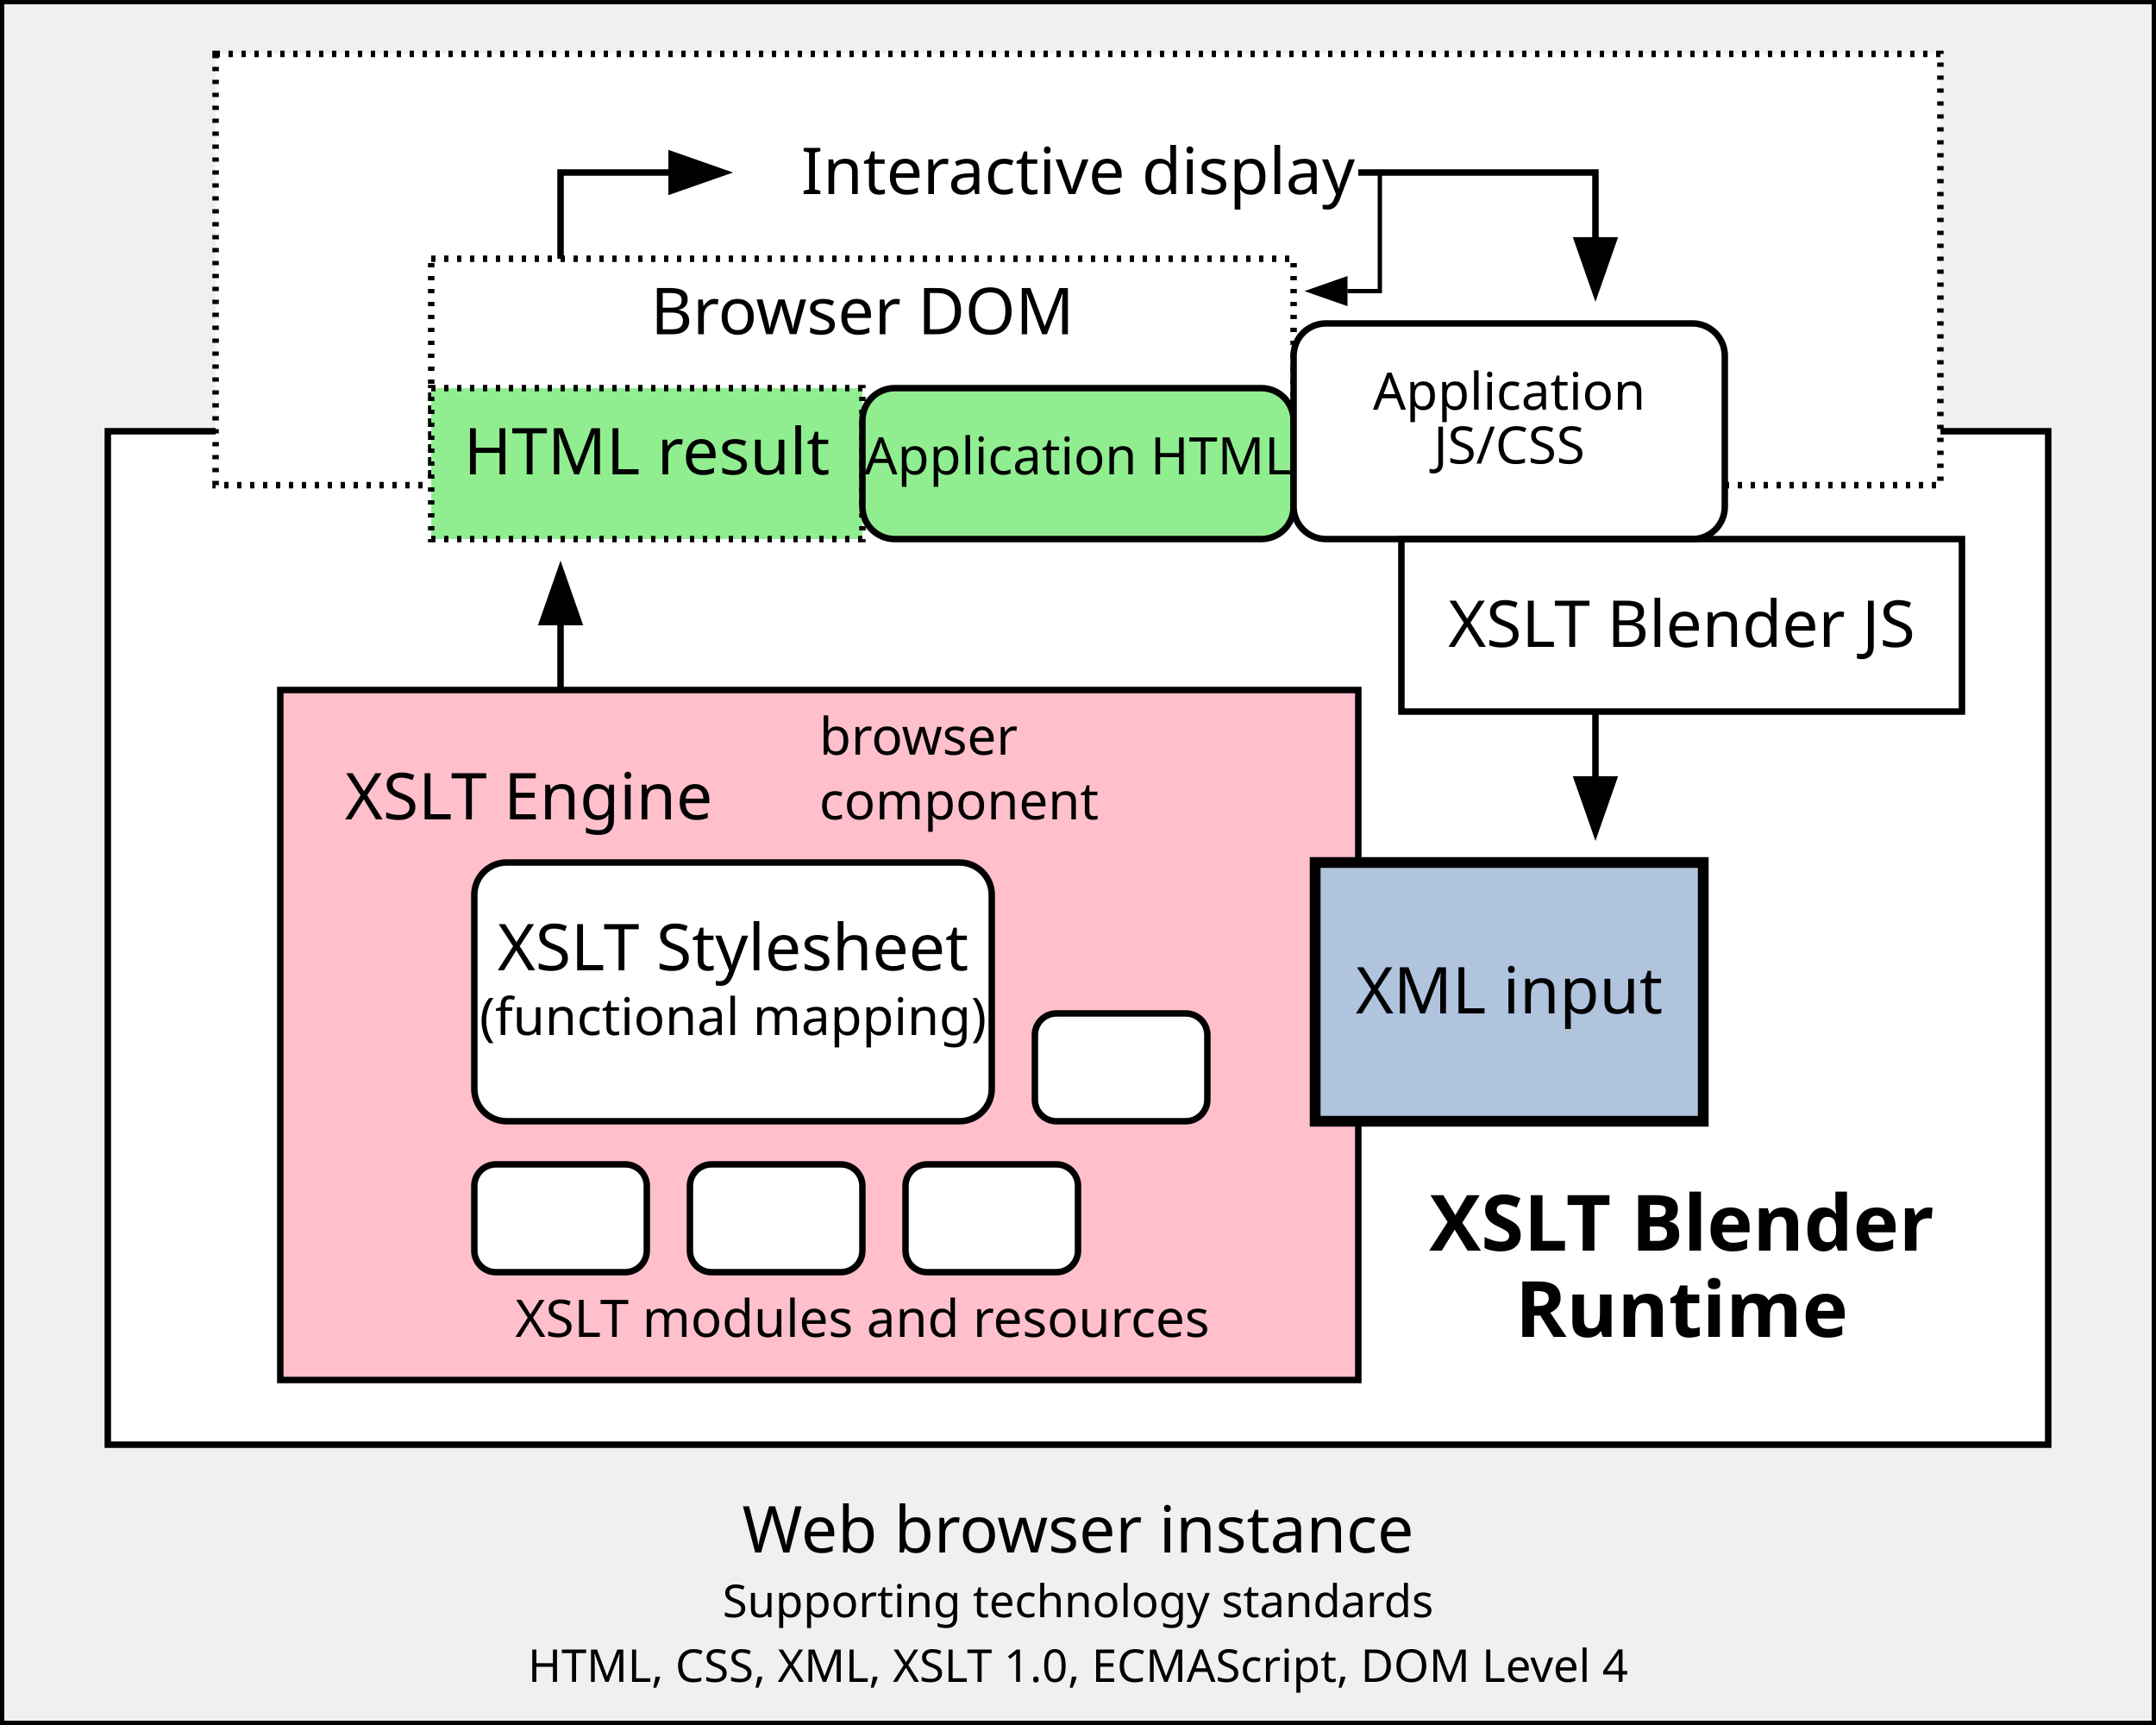
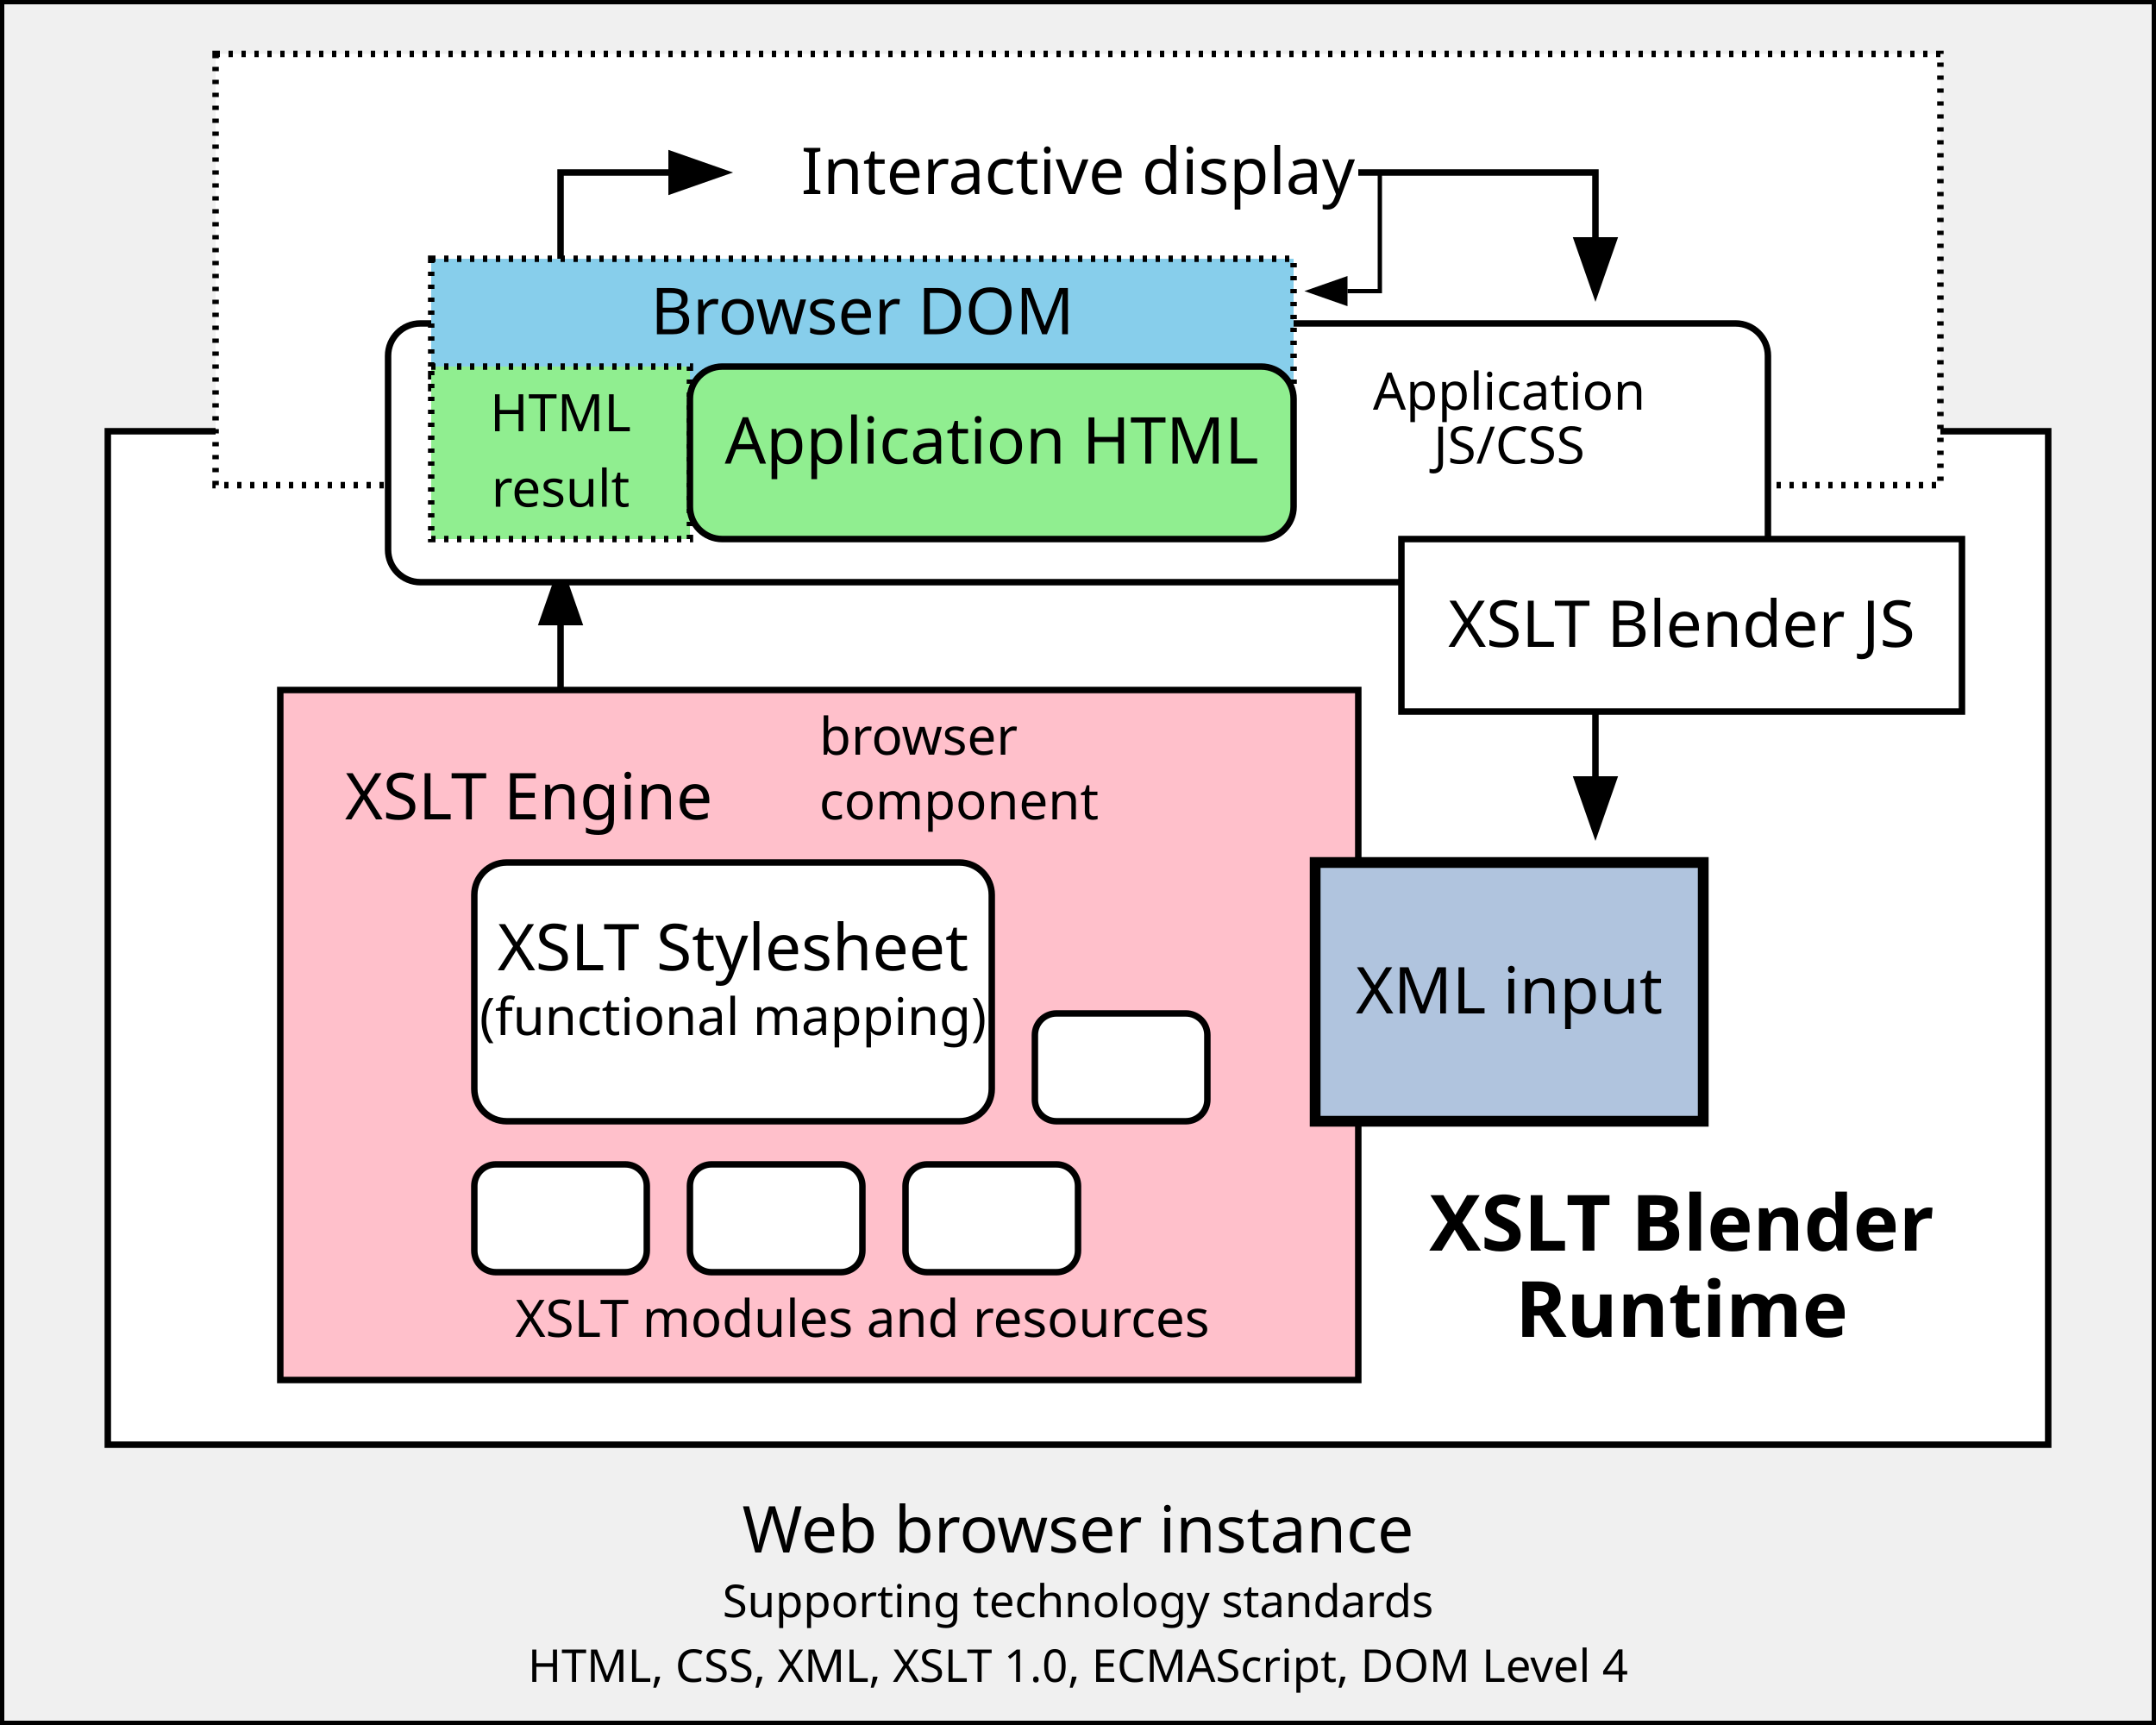
<svg xmlns="http://www.w3.org/2000/svg" viewBox="0 0 1000 800" width="500" height="400">
  <defs>
    <marker id="arrowhead" markerWidth="10" markerHeight="7" refX="0" refY="3.5" orient="auto">
      <polygon points="0 0, 10 3.5, 0 7" />
    </marker>
  </defs>
  <g alignment-baseline="baseline" font-size="30" font-family="sans-serif">
    <rect fill="none" stroke="black" stroke-width="4" x="0" y="0" width="100%" height="100%" />
    <g transform="translate(500 500)" text-anchor="middle">
      <rect fill="white" stroke="black" stroke-width="3" x="-450" width="900" y="-300" height="470" />
      <g transform="translate(280 80)" font-size="120%" font-weight="bold">
        <text y="0">XSLT Blender</text>
        <text y="40">Runtime</text>
      </g>
      <g transform="translate(-100 -20)">
        <g transform="translate(-20 -100)" text-anchor="start">
          <rect fill="pink" stroke="black" stroke-width="3" x="-250" width="500" y="-60" height="320" />
          <text y="0" x="-220">XSLT Engine</text>
          <text y="-30" font-size="80%">browser</text>
          <text y="0" font-size="80%">component</text>
        </g>
        <g transform="translate(-60 -20)">
          <rect fill="white" stroke="black" stroke-width="3" x="-120" width="240" y="-60" height="120" rx="15" ry="15" />
          <text y="-10">XSLT Stylesheet</text>
          <text y="20" font-size="80%">(functional mapping)</text>
        </g>
        <rect fill="white" stroke="black" stroke-width="3" width="80" height="50" x="-180" y="60" rx="10" ry="10" />
        <rect fill="white" stroke="black" stroke-width="3" width="80" height="50" x="-80" y="60" rx="10" ry="10" />
        <rect fill="white" stroke="black" stroke-width="3" width="80" height="50" x="20" y="60" rx="10" ry="10" />
        <rect fill="white" stroke="black" stroke-width="3" width="80" height="50" x="80" y="-10" rx="10" ry="10" />
        <text y="140" font-size="80%">XSLT modules and resources</text>
      </g>
    </g>
    <g transform="translate(500 40)" text-anchor="middle">
      <rect fill="white" stroke="black" stroke-width="3" x="-400" y="-15" height="200" width="800" stroke-dasharray="2 4" />
      <text y="50">Interactive display</text>
      <path d="M 130 40 h 110 v 30" stroke="black" fill="none" stroke-width="3" marker-end="url(#arrowhead)" />
      <path d="M 140 40 v 55 h -15" stroke="black" fill="none" stroke-width="2" marker-end="url(#arrowhead)" />
      <path d="M 240 290 v 30" stroke="black" fill="none" stroke-width="3" marker-end="url(#arrowhead)" />
      <path d="M -240 280 v -30" stroke="black" fill="none" stroke-width="3" marker-end="url(#arrowhead)" />
      <path d="M -240 80 v -40 h 50" stroke="black" fill="none" stroke-width="3" marker-end="url(#arrowhead)" />
      <g transform="translate(200 420)" text-anchor="middle">
        <rect fill="lightsteelblue" stroke="black" stroke-width="5" x="-90" width="180" y="-60" height="120" />
        <text y="10">XML input</text>
      </g>
    </g>
    <g transform="translate(500 200)" text-anchor="middle">
-       <g transform="translate(-100 -50)">
-         <rect fill="white" stroke="black" stroke-width="3" x="-200" width="400" y="-30" height="100" stroke-dasharray="2 4" />
-         <text y="5">Browser DOM</text>
-       </g>
-       <g transform="translate(-200 0)">
-         <rect fill="lightgreen" stroke="black" stroke-width="3" y="-20" height="70" x="-100" width="200" stroke-dasharray="2 4" />
-         <text y="20" text-anchor="middle">HTML result</text>
-       </g>
-       <g transform="translate(0 0)" font-size="80%">
-         <rect fill="lightgreen" stroke="black" stroke-width="3" x="-100" width="200" y="-20" height="70" rx="15" ry="15" />
-         <text y="20">Application HTML</text>
-       </g>
      <g transform="translate(200 0)" font-size="80%">
-         <rect fill="white" stroke="black" stroke-width="3" y="-50" height="100" x="-100" width="200" rx="15" ry="15" />
+         <rect fill="white" stroke="black" stroke-width="3" y="-50" height="120" x="-520" width="640" rx="15" ry="15" />
        <text y="-10">Application</text>
        <text y="15">JS/CSS</text>
      </g>
+       <g transform="translate(-100 -50)">
+         <rect fill="skyblue" stroke="black" stroke-width="3" x="-200" width="400" y="-30" height="60" stroke-dasharray="2 4" />
+         <text y="5">Browser DOM</text>
+       </g>
+       <g transform="translate(-240 0)" text-anchor="middle" font-size="80%">
+         <rect fill="lightgreen" stroke="black" stroke-width="3" y="-30" height="80" x="-60" width="120" stroke-dasharray="2 4" />
+         <text y="-0">HTML</text>
+         <text y="35" text-anchor="middle">result</text>
+       </g>
+       <g transform="translate(-40 0)">
+         <rect fill="lightgreen" stroke="black" stroke-width="3" x="-140" width="280" y="-30" height="80" rx="15" ry="15" />
+         <text y="15">Application HTML</text>
+       </g>
      <g transform="translate(280 90)" text-anchor="middle">
-         <rect fill="none" stroke="black" stroke-width="3" x="-130" width="260" y="-40" height="80" />
+         <rect fill="white" stroke="black" stroke-width="3" x="-130" width="260" y="-40" height="80" />
        <text y="10">XSLT Blender JS</text>
      </g>
    </g>
    <g transform="translate(500 720)" text-anchor="middle">
      <text y="0">Web browser instance</text>
      <text y="30" font-size="70%">Supporting technology standards</text>
      <text y="60" font-size="70%">HTML, CSS, XML, XSLT 1.0, ECMAScript, DOM Level 4</text>
    </g>
  </g>
</svg>
